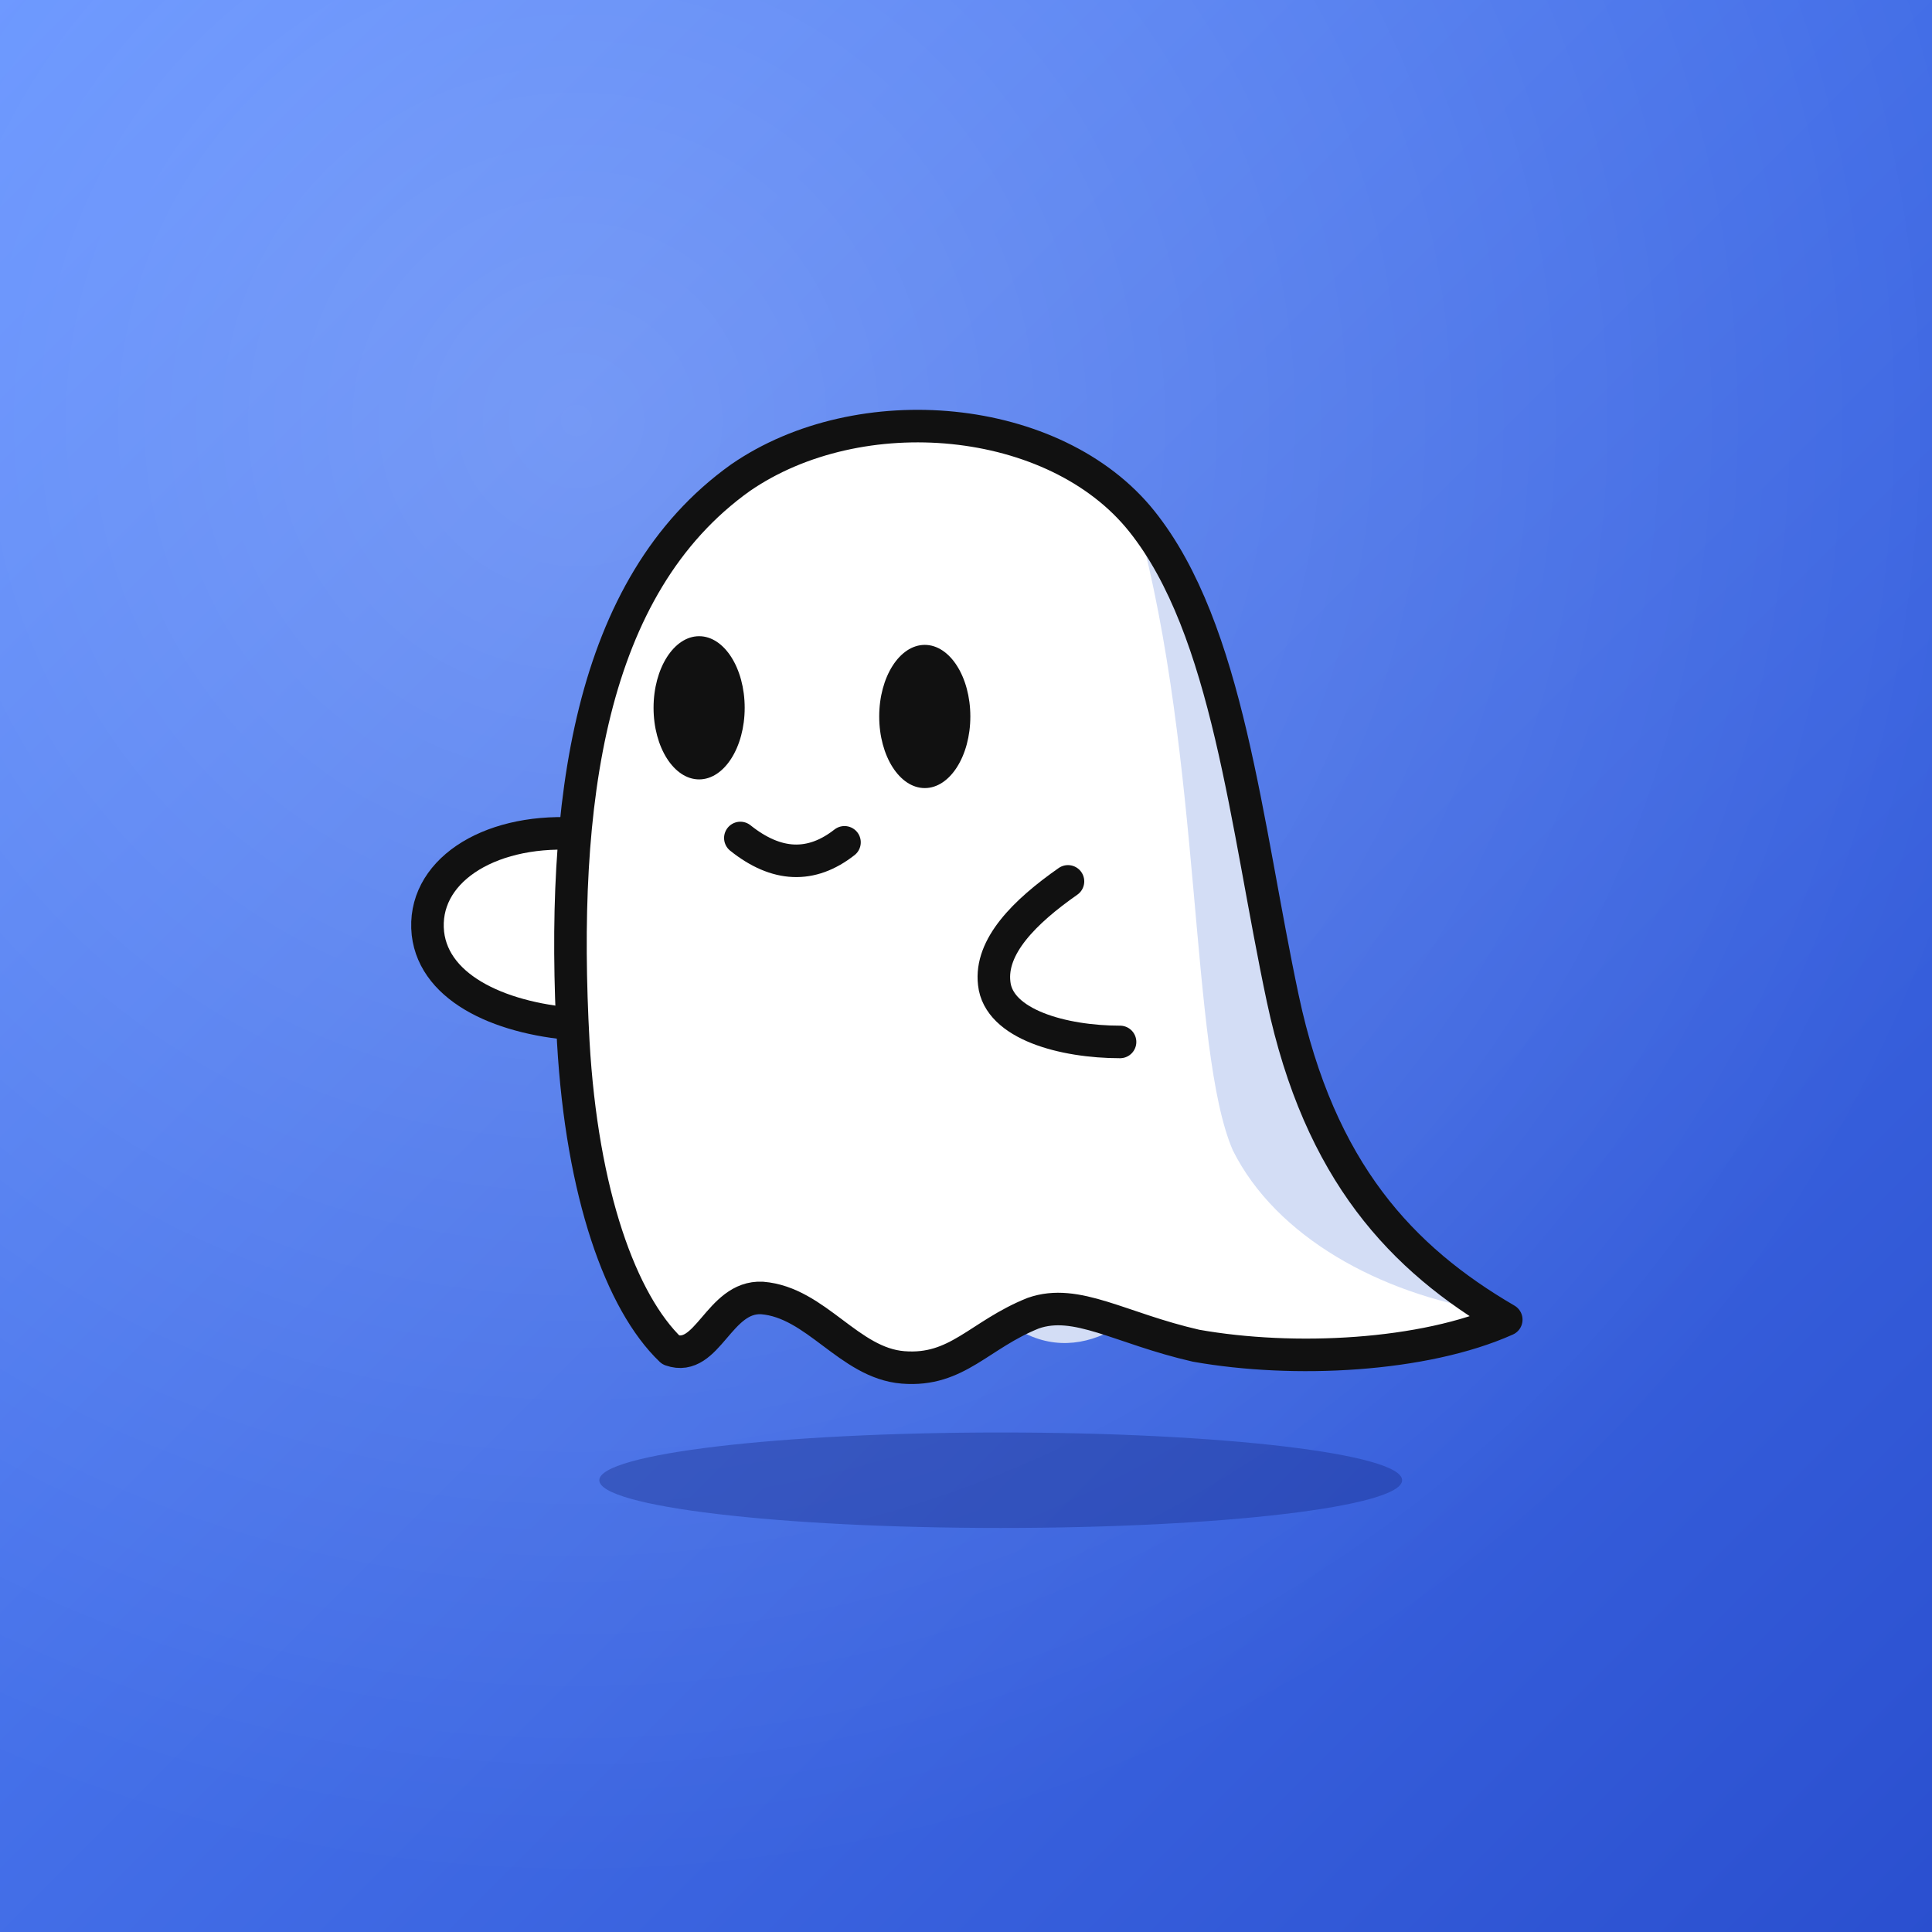
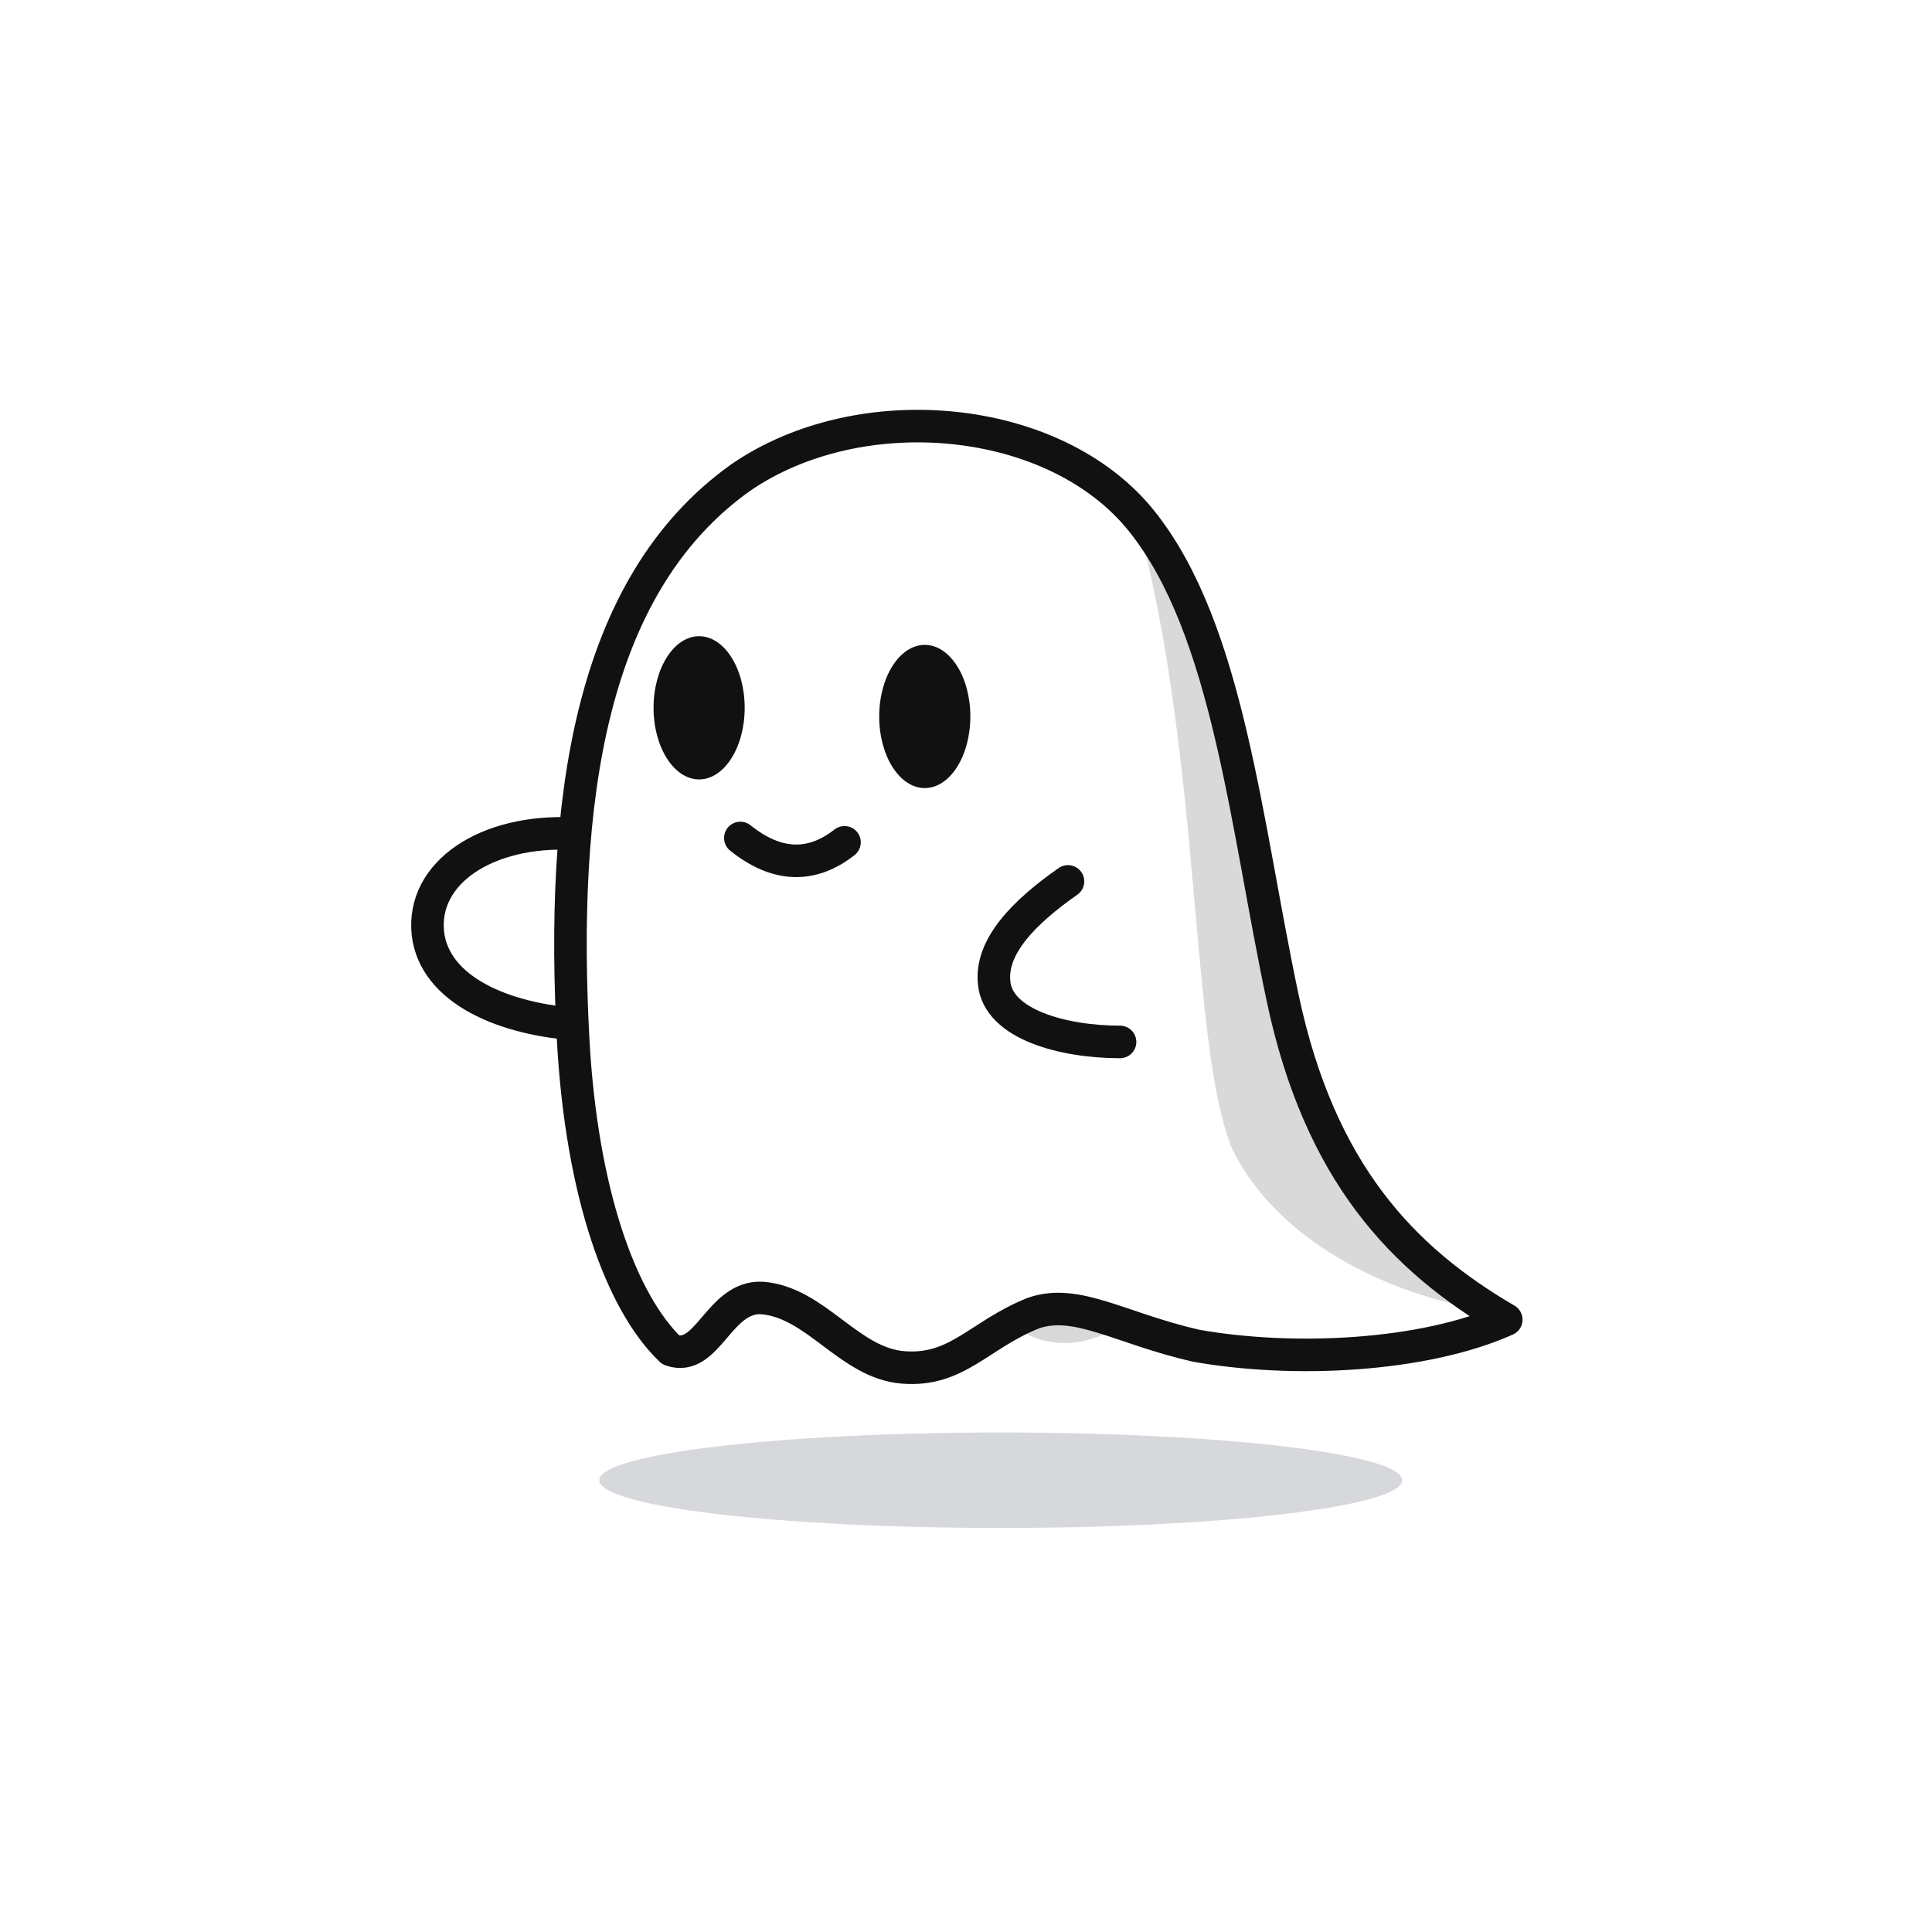
<svg xmlns="http://www.w3.org/2000/svg" viewBox="0 0 1024 1024">
-   <defs>
-     <linearGradient id="bg" x1="0" y1="0" x2="1" y2="1">
-       <stop offset="0" stop-color="#5b8cff" />
-       <stop offset="1" stop-color="#2a4fcf" />
-     </linearGradient>
-     <radialGradient id="glow" cx="0.3" cy="0.22" r="0.75">
-       <stop offset="0" stop-color="#ffffff" stop-opacity=".22" />
-       <stop offset="1" stop-color="#ffffff" stop-opacity="0" />
-     </radialGradient>
-   </defs>
-   <rect width="1024" height="1024" fill="url(#bg)" />
-   <rect width="1024" height="1024" fill="url(#glow)" />
+   <rect width="1024" height="1024" fill="#ffffff" />
  <g transform="translate(110.65 115.25) scale(1.15)">
-     <ellipse cx="365" cy="582" rx="185" ry="22" fill="#10237a" opacity=".35" />
+     <ellipse cx="365" cy="582" rx="185" ry="22" fill="#d6d8dc" />
    <path d="M168 284 C128 282 98 302 101 330 C104 356 136 370 172 372" fill="#ffffff" stroke="#111111" stroke-width="15" stroke-linecap="round" stroke-linejoin="round" />
    <path d="M213 522 C190 500 172 450 168 380 C162 270 175 170 245 120 C300 82 390 90 430 140 C470 190 478 280 495 360 C512 440 550 480 598 508 C560 525 500 528 455 520 C420 512 400 498 380 505 C355 515 345 532 320 530 C295 528 280 500 255 498 C235 497 230 528 213 522 Z" fill="#ffffff" />
-     <path d="M428 140 C468 190 476 280 493 360 C510 440 548 478 590 504 C540 496 492 470 472 430 C452 384 458 250 428 140 Z" fill="#d3ddf5" />
-     <path d="M372 512 C388 504 404 504 418 512 C404 520 388 522 372 512 Z" fill="#d3ddf5" />
+     <path d="M428 140 C468 190 476 280 493 360 C510 440 548 478 590 504 C540 496 492 470 472 430 C452 384 458 250 428 140 Z" fill="#d9d9d9" />
+     <path d="M372 512 C388 504 404 504 418 512 C404 520 388 522 372 512 Z" fill="#d9d9d9" />
    <g fill="none" stroke="#111111" stroke-width="15" stroke-linecap="round" stroke-linejoin="round">
      <path d="M213 522 C190 500 172 450 168 380 C162 270 175 170 245 120 C300 82 390 90 430 140 C470 190 478 280 495 360 C512 440 550 480 598 508 C560 525 500 528 455 520 C420 512 400 498 380 505 C355 515 345 532 320 530 C295 528 280 500 255 498 C235 497 230 528 213 522 Z" />
      <path d="M245 286 Q270 306 293 288" />
      <path d="M396 306 C376 320 360 336 362 353 C364 372 394 380 420 380" />
    </g>
    <ellipse cx="226" cy="226" rx="21" ry="33" fill="#111111" />
    <ellipse cx="330" cy="230" rx="21" ry="33" fill="#111111" />
  </g>
</svg>
